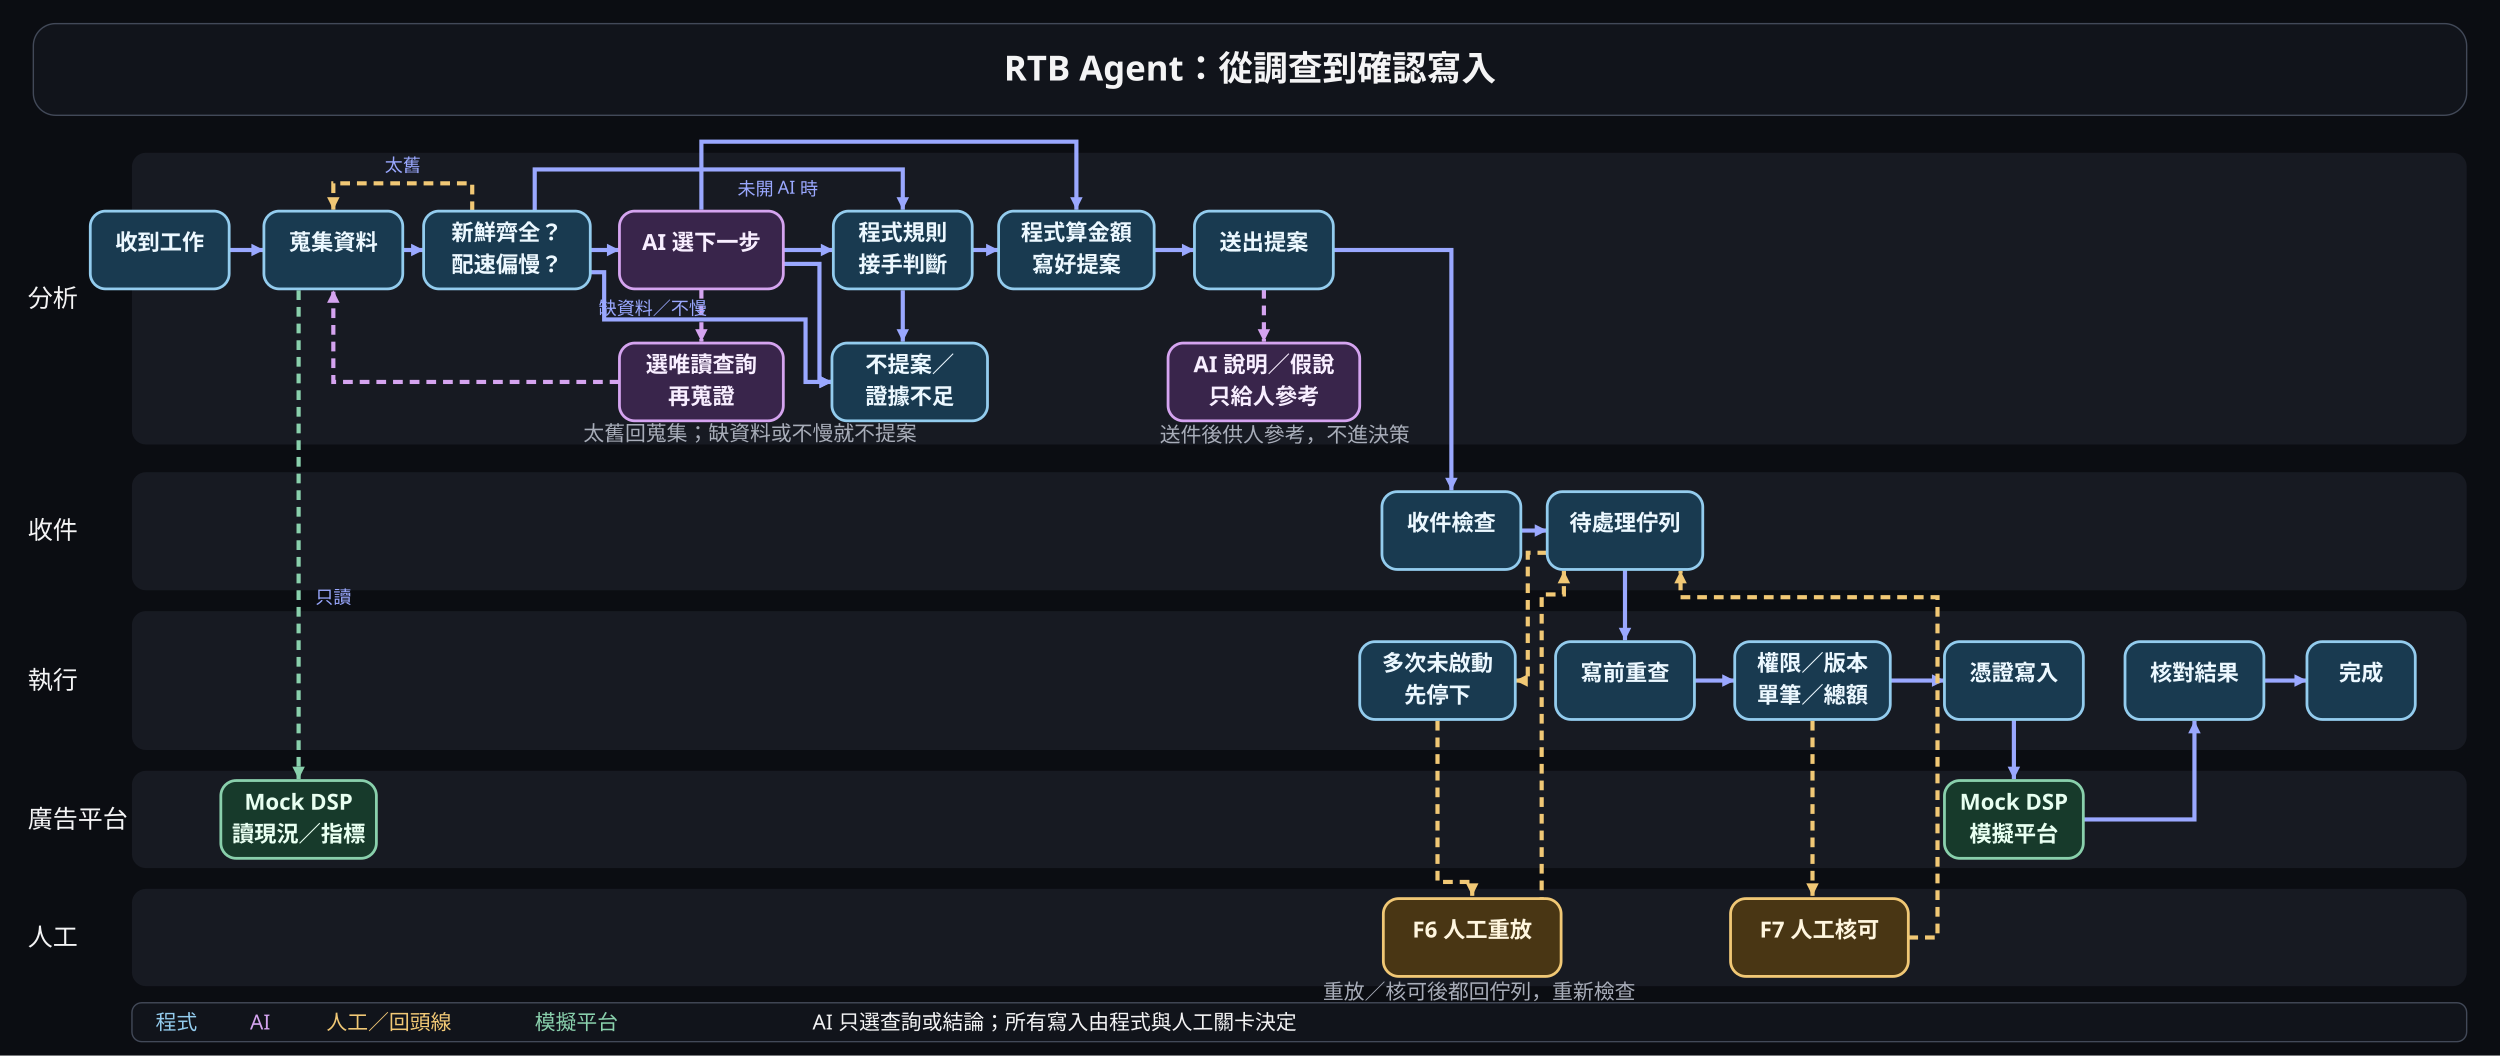
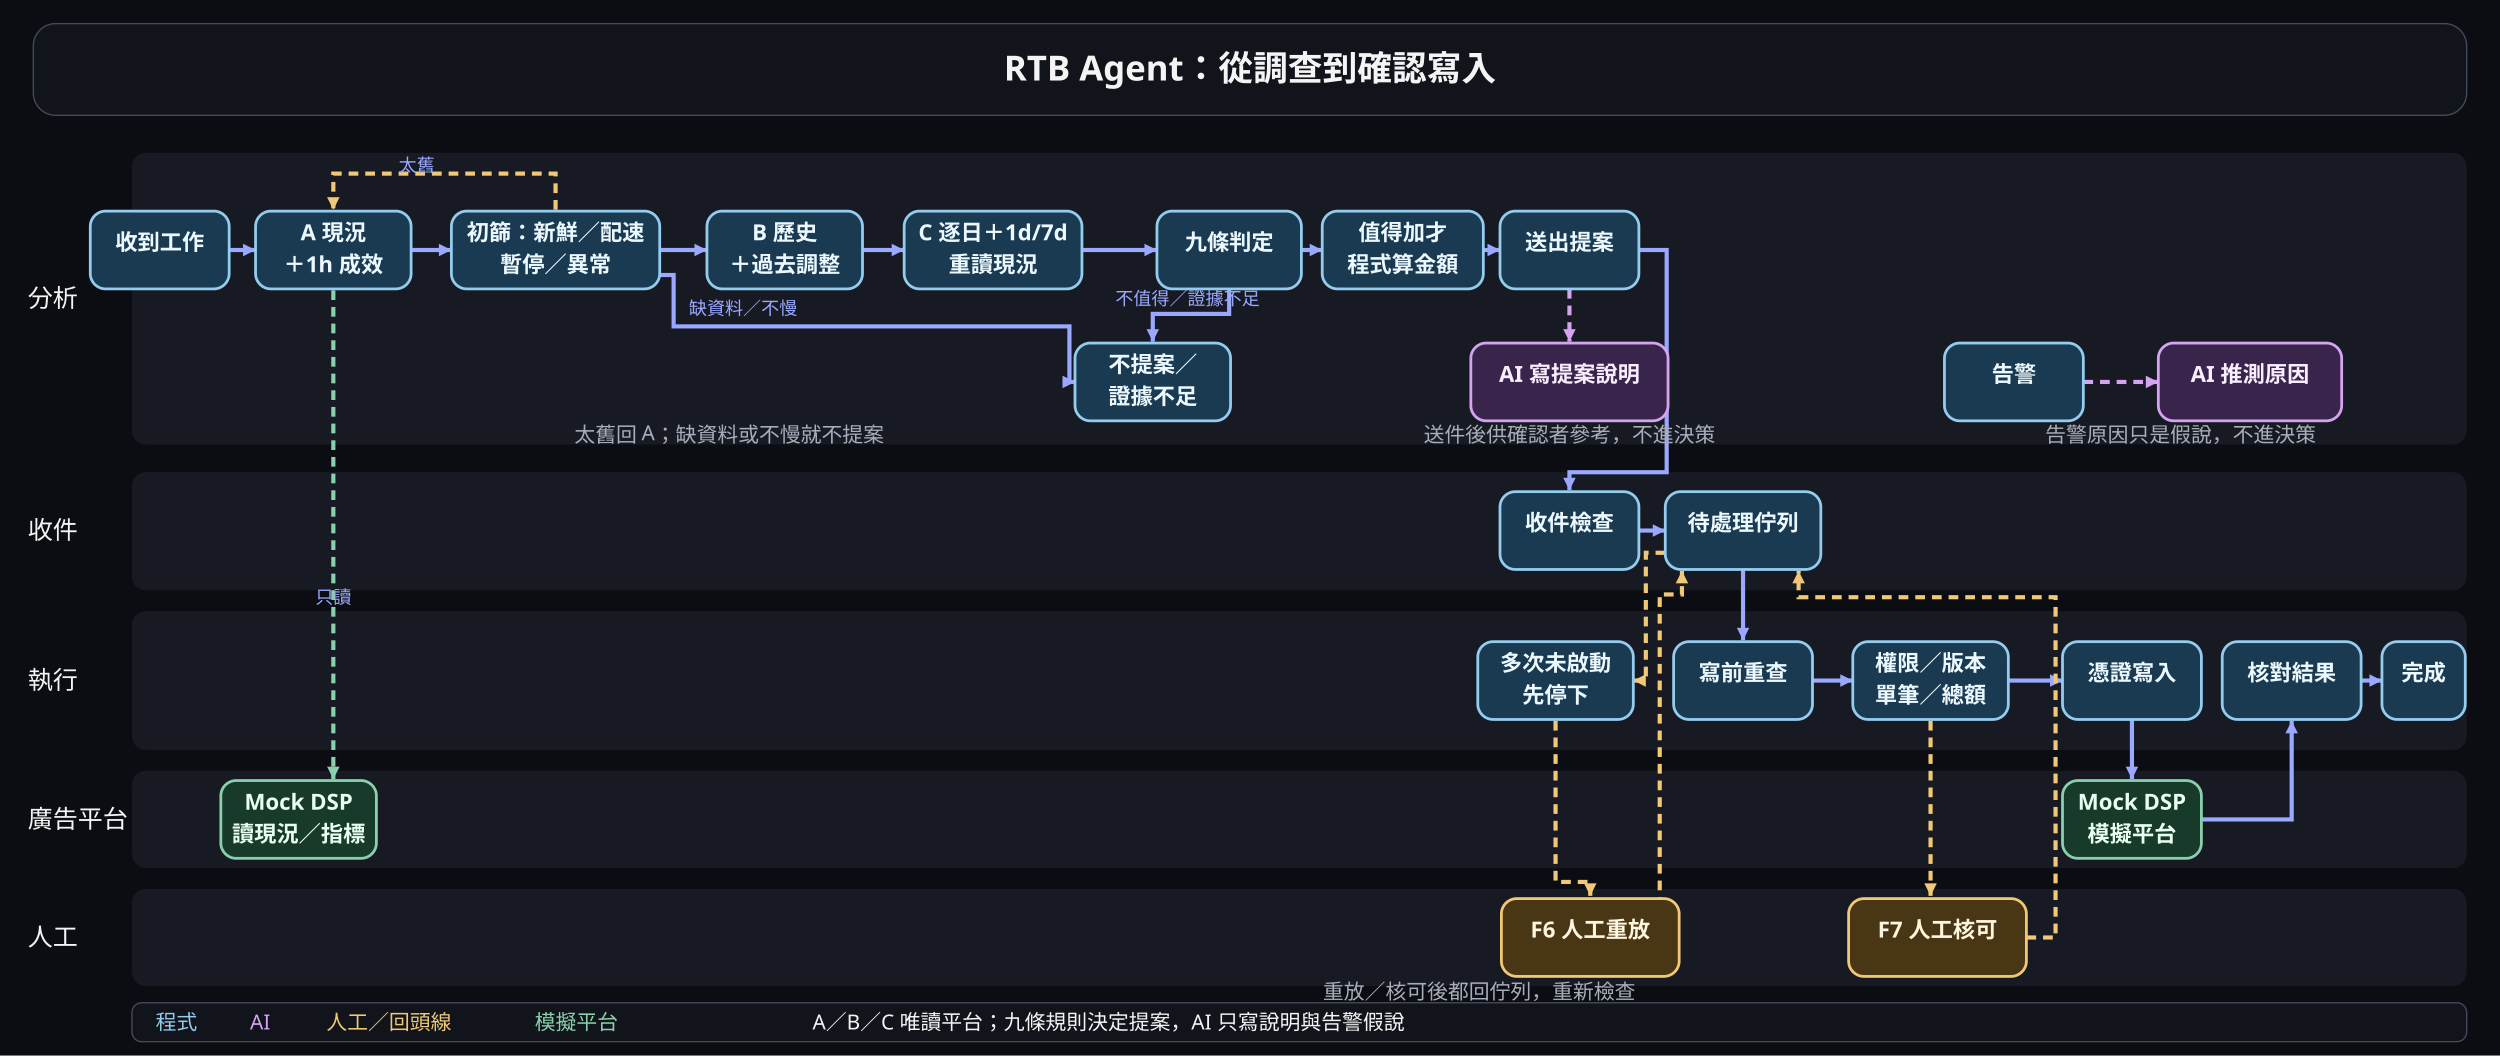
<svg xmlns="http://www.w3.org/2000/svg" width="1800" height="760" viewBox="0 0 1800 760" role="img" aria-labelledby="title desc" font-family="Hiragino Sans GB, sans-serif">
  <defs>
    <marker id="arrow-read" markerWidth="3" markerHeight="3" refX="8" refY="4" orient="auto" viewBox="0 0 8 8">
      <path d="M0 0L8 4L0 8Z" fill="#89d0ac" />
-     </marker>
-   </defs>
-   <defs>
-     <marker id="arrow-query" markerWidth="3" markerHeight="3" refX="8" refY="4" orient="auto" viewBox="0 0 8 8">
-       <path d="M0 0L8 4L0 8Z" fill="#d5a4f0" />
    </marker>
  </defs>
  <defs>
    <marker id="arrow-note" markerWidth="3" markerHeight="3" refX="8" refY="4" orient="auto" viewBox="0 0 8 8">
      <path d="M0 0L8 4L0 8Z" fill="#d5a4f0" />
    </marker>
  </defs>
  <defs>
    <marker id="arrow-main" markerWidth="3" markerHeight="3" refX="8" refY="4" orient="auto" viewBox="0 0 8 8">
      <path d="M0 0L8 4L0 8Z" fill="#9aa8ff" />
    </marker>
  </defs>
  <defs>
    <marker id="arrow-human" markerWidth="3" markerHeight="3" refX="8" refY="4" orient="auto" viewBox="0 0 8 8">
      <path d="M0 0L8 4L0 8Z" fill="#f1c875" />
    </marker>
  </defs>
  <defs>
    <marker id="arrow-branch" markerWidth="3" markerHeight="3" refX="8" refY="4" orient="auto" viewBox="0 0 8 8">
      <path d="M0 0L8 4L0 8Z" fill="#9aa8ff" />
    </marker>
  </defs>
  <defs>
    <marker id="arrow-back" markerWidth="3" markerHeight="3" refX="8" refY="4" orient="auto" viewBox="0 0 8 8">
      <path d="M0 0L8 4L0 8Z" fill="#f1c875" />
    </marker>
  </defs>
  <rect width="1800" height="760" fill="#0b0d12" />
  <rect x="24" y="17" width="1752" height="66" rx="16" fill="#11141b" stroke="#424958" />
  <text x="900" y="58" text-anchor="middle" fill="#f4f4f5" font-size="25" font-weight="700">RTB Agent：從調查到確認寫入</text>
  <rect x="95" y="110" width="1681" height="210" rx="10" fill="#171a22" />
  <text x="20" y="221" fill="#f4f4f5" font-size="18">分析</text>
  <rect x="95" y="340" width="1681" height="85" rx="10" fill="#171a22" />
  <text x="20" y="388" fill="#f4f4f5" font-size="18">收件</text>
  <rect x="95" y="440" width="1681" height="100" rx="10" fill="#171a22" />
  <text x="20" y="496" fill="#f4f4f5" font-size="18">執行</text>
  <rect x="95" y="555" width="1681" height="70" rx="10" fill="#171a22" />
  <text x="20" y="596" fill="#f4f4f5" font-size="18">廣告平台</text>
  <rect x="95" y="640" width="1681" height="70" rx="10" fill="#171a22" />
  <text x="20" y="681" fill="#f4f4f5" font-size="18">人工</text>
-   <polyline points="165,180 190,180" fill="none" stroke="#9aa8ff" stroke-width="3" marker-end="url(#arrow-main)" />
-   <polyline points="215,209 215,561" fill="none" stroke="#89d0ac" stroke-width="3" stroke-dasharray="7 5" marker-end="url(#arrow-read)" />
-   <polyline points="290,180 305,180" fill="none" stroke="#9aa8ff" stroke-width="3" marker-end="url(#arrow-main)" />
-   <polyline points="425,180 446,180" fill="none" stroke="#9aa8ff" stroke-width="3" marker-end="url(#arrow-main)" />
-   <polyline points="340,152 340,132 240,132 240,151" fill="none" stroke="#f1c875" stroke-width="3" stroke-dasharray="7 5" marker-end="url(#arrow-back)" />
-   <polyline points="425,196 435,196 435,230 580,230 580,275 599,275" fill="none" stroke="#9aa8ff" stroke-width="3" marker-end="url(#arrow-branch)" />
-   <polyline points="385,152 385,122 650,122 650,151" fill="none" stroke="#9aa8ff" stroke-width="3" marker-end="url(#arrow-branch)" />
-   <polyline points="564,180 600,180" fill="none" stroke="#9aa8ff" stroke-width="3" marker-end="url(#arrow-branch)" />
-   <polyline points="505,151 505,102 775,102 775,151" fill="none" stroke="#9aa8ff" stroke-width="3" marker-end="url(#arrow-main)" />
-   <polyline points="505,208 505,246" fill="none" stroke="#d5a4f0" stroke-width="3" stroke-dasharray="7 5" marker-end="url(#arrow-query)" />
-   <polyline points="446,275 240,275 240,209" fill="none" stroke="#d5a4f0" stroke-width="3" stroke-dasharray="7 5" marker-end="url(#arrow-query)" />
-   <polyline points="564,190 590,190 590,275 599,275" fill="none" stroke="#9aa8ff" stroke-width="3" marker-end="url(#arrow-branch)" />
-   <polyline points="700,180 719,180" fill="none" stroke="#9aa8ff" stroke-width="3" marker-end="url(#arrow-branch)" />
-   <polyline points="650,209 650,246" fill="none" stroke="#9aa8ff" stroke-width="3" marker-end="url(#arrow-branch)" />
-   <polyline points="831,180 860,180" fill="none" stroke="#9aa8ff" stroke-width="3" marker-end="url(#arrow-main)" />
-   <polyline points="910,208 910,246" fill="none" stroke="#d5a4f0" stroke-width="3" stroke-dasharray="7 5" marker-end="url(#arrow-note)" />
-   <polyline points="960,180 1045,180 1045,353" fill="none" stroke="#9aa8ff" stroke-width="3" marker-end="url(#arrow-main)" />
-   <polyline points="1095,382 1114,382" fill="none" stroke="#9aa8ff" stroke-width="3" marker-end="url(#arrow-main)" />
-   <polyline points="1170,410 1170,461" fill="none" stroke="#9aa8ff" stroke-width="3" marker-end="url(#arrow-main)" />
-   <polyline points="1220,490 1249,490" fill="none" stroke="#9aa8ff" stroke-width="3" marker-end="url(#arrow-main)" />
-   <polyline points="1361,490 1400,490" fill="none" stroke="#9aa8ff" stroke-width="3" marker-end="url(#arrow-main)" />
-   <polyline points="1450,518 1450,561" fill="none" stroke="#9aa8ff" stroke-width="3" marker-end="url(#arrow-main)" />
-   <polyline points="1500,590 1580,590 1580,519" fill="none" stroke="#9aa8ff" stroke-width="3" marker-end="url(#arrow-main)" />
-   <polyline points="1630,490 1661,490" fill="none" stroke="#9aa8ff" stroke-width="3" marker-end="url(#arrow-main)" />
-   <polyline points="1114,398 1100,398 1100,490 1091,490" fill="none" stroke="#f1c875" stroke-width="3" stroke-dasharray="7 5" marker-end="url(#arrow-human)" />
-   <polyline points="1035,519 1035,635 1060,635 1060,645" fill="none" stroke="#f1c875" stroke-width="3" stroke-dasharray="7 5" marker-end="url(#arrow-human)" />
-   <polyline points="1124,675 1110,675 1110,428 1126,428 1126,411" fill="none" stroke="#f1c875" stroke-width="3" stroke-dasharray="7 5" marker-end="url(#arrow-human)" />
-   <polyline points="1305,519 1305,645" fill="none" stroke="#f1c875" stroke-width="3" stroke-dasharray="7 5" marker-end="url(#arrow-human)" />
-   <polyline points="1374,675 1395,675 1395,430 1210,430 1210,411" fill="none" stroke="#f1c875" stroke-width="3" stroke-dasharray="7 5" marker-end="url(#arrow-human)" />
+   <polyline points="165,180 184,180" fill="none" stroke="#9aa8ff" stroke-width="3" marker-end="url(#arrow-main)" />
+   <polyline points="240,209 240,561" fill="none" stroke="#89d0ac" stroke-width="3" stroke-dasharray="7 5" marker-end="url(#arrow-read)" />
+   <polyline points="296,180 325,180" fill="none" stroke="#9aa8ff" stroke-width="3" marker-end="url(#arrow-main)" />
+   <polyline points="475,180 509,180" fill="none" stroke="#9aa8ff" stroke-width="3" marker-end="url(#arrow-main)" />
+   <polyline points="400,151 400,125 240,125 240,151" fill="none" stroke="#f1c875" stroke-width="3" stroke-dasharray="7 5" marker-end="url(#arrow-back)" />
+   <polyline points="475,198 485,198 485,235 770,235 770,275 774,275" fill="none" stroke="#9aa8ff" stroke-width="3" marker-end="url(#arrow-branch)" />
+   <polyline points="621,180 651,180" fill="none" stroke="#9aa8ff" stroke-width="3" marker-end="url(#arrow-main)" />
+   <polyline points="779,180 833,180" fill="none" stroke="#9aa8ff" stroke-width="3" marker-end="url(#arrow-main)" />
+   <polyline points="885,208 885,226 830,226 830,246" fill="none" stroke="#9aa8ff" stroke-width="3" marker-end="url(#arrow-branch)" />
+   <polyline points="937,180 952,180" fill="none" stroke="#9aa8ff" stroke-width="3" marker-end="url(#arrow-main)" />
+   <polyline points="1068,180 1080,180" fill="none" stroke="#9aa8ff" stroke-width="3" marker-end="url(#arrow-main)" />
+   <polyline points="1130,208 1130,246" fill="none" stroke="#d5a4f0" stroke-width="3" stroke-dasharray="7 5" marker-end="url(#arrow-note)" />
+   <polyline points="1500,275 1554,275" fill="none" stroke="#d5a4f0" stroke-width="3" stroke-dasharray="7 5" marker-end="url(#arrow-note)" />
+   <polyline points="1180,180 1200,180 1200,340 1130,340 1130,353" fill="none" stroke="#9aa8ff" stroke-width="3" marker-end="url(#arrow-main)" />
+   <polyline points="1180,382 1199,382" fill="none" stroke="#9aa8ff" stroke-width="3" marker-end="url(#arrow-main)" />
+   <polyline points="1255,410 1255,461" fill="none" stroke="#9aa8ff" stroke-width="3" marker-end="url(#arrow-main)" />
+   <polyline points="1305,490 1334,490" fill="none" stroke="#9aa8ff" stroke-width="3" marker-end="url(#arrow-main)" />
+   <polyline points="1446,490 1485,490" fill="none" stroke="#9aa8ff" stroke-width="3" marker-end="url(#arrow-main)" />
+   <polyline points="1535,518 1535,561" fill="none" stroke="#9aa8ff" stroke-width="3" marker-end="url(#arrow-main)" />
+   <polyline points="1585,590 1650,590 1650,519" fill="none" stroke="#9aa8ff" stroke-width="3" marker-end="url(#arrow-main)" />
+   <polyline points="1700,490 1715,490" fill="none" stroke="#9aa8ff" stroke-width="3" marker-end="url(#arrow-main)" />
+   <polyline points="1199,398 1185,398 1185,490 1176,490" fill="none" stroke="#f1c875" stroke-width="3" stroke-dasharray="7 5" marker-end="url(#arrow-human)" />
+   <polyline points="1120,519 1120,635 1145,635 1145,645" fill="none" stroke="#f1c875" stroke-width="3" stroke-dasharray="7 5" marker-end="url(#arrow-human)" />
+   <polyline points="1209,675 1195,675 1195,428 1211,428 1211,411" fill="none" stroke="#f1c875" stroke-width="3" stroke-dasharray="7 5" marker-end="url(#arrow-human)" />
+   <polyline points="1390,519 1390,645" fill="none" stroke="#f1c875" stroke-width="3" stroke-dasharray="7 5" marker-end="url(#arrow-human)" />
+   <polyline points="1459,675 1480,675 1480,430 1295,430 1295,411" fill="none" stroke="#f1c875" stroke-width="3" stroke-dasharray="7 5" marker-end="url(#arrow-human)" />
  <rect x="65" y="152" width="100" height="56" rx="11" fill="#193a50" stroke="#93ccee" stroke-width="2" />
  <g fill="#ecf8ff" font-size="16" font-weight="700">
    <text x="115" y="180" text-anchor="middle">收到工作</text>
  </g>
-   <rect x="190" y="152" width="100" height="56" rx="11" fill="#193a50" stroke="#93ccee" stroke-width="2" />
+   <rect x="184" y="152" width="112" height="56" rx="11" fill="#193a50" stroke="#93ccee" stroke-width="2" />
  <g fill="#ecf8ff" font-size="16" font-weight="700">
-     <text x="240" y="180" text-anchor="middle">蒐集資料</text>
+     <text x="240" y="173" text-anchor="middle">A 現況</text>
+     <text x="240" y="196" text-anchor="middle">＋1h 成效</text>
  </g>
-   <rect x="305" y="152" width="120" height="56" rx="11" fill="#193a50" stroke="#93ccee" stroke-width="2" />
+   <rect x="325" y="152" width="150" height="56" rx="11" fill="#193a50" stroke="#93ccee" stroke-width="2" />
  <g fill="#ecf8ff" font-size="16" font-weight="700">
-     <text x="365" y="173" text-anchor="middle">新鮮齊全？</text>
-     <text x="365" y="196" text-anchor="middle">配速偏慢？</text>
+     <text x="400" y="173" text-anchor="middle">初篩：新鮮／配速</text>
+     <text x="400" y="196" text-anchor="middle">暫停／異常</text>
  </g>
-   <rect x="446" y="152" width="118" height="56" rx="11" fill="#39254b" stroke="#d5a4f0" stroke-width="2" />
+   <rect x="509" y="152" width="112" height="56" rx="11" fill="#193a50" stroke="#93ccee" stroke-width="2" />
+   <g fill="#ecf8ff" font-size="16" font-weight="700">
+     <text x="565" y="173" text-anchor="middle">B 歷史</text>
+     <text x="565" y="196" text-anchor="middle">＋過去調整</text>
+   </g>
+   <rect x="651" y="152" width="128" height="56" rx="11" fill="#193a50" stroke="#93ccee" stroke-width="2" />
+   <g fill="#ecf8ff" font-size="16" font-weight="700">
+     <text x="715" y="173" text-anchor="middle">C 逐日＋1d/7d</text>
+     <text x="715" y="196" text-anchor="middle">重讀現況</text>
+   </g>
+   <rect x="833" y="152" width="104" height="56" rx="11" fill="#193a50" stroke="#93ccee" stroke-width="2" />
+   <g fill="#ecf8ff" font-size="16" font-weight="700">
+     <text x="885" y="180" text-anchor="middle">九條判定</text>
+   </g>
+   <rect x="952" y="152" width="116" height="56" rx="11" fill="#193a50" stroke="#93ccee" stroke-width="2" />
+   <g fill="#ecf8ff" font-size="16" font-weight="700">
+     <text x="1010" y="173" text-anchor="middle">值得加才</text>
+     <text x="1010" y="196" text-anchor="middle">程式算金額</text>
+   </g>
+   <rect x="1080" y="152" width="100" height="56" rx="11" fill="#193a50" stroke="#93ccee" stroke-width="2" />
+   <g fill="#ecf8ff" font-size="16" font-weight="700">
+     <text x="1130" y="180" text-anchor="middle">送出提案</text>
+   </g>
+   <rect x="774" y="247" width="112" height="56" rx="11" fill="#193a50" stroke="#93ccee" stroke-width="2" />
+   <g fill="#ecf8ff" font-size="16" font-weight="700">
+     <text x="830" y="268" text-anchor="middle">不提案／</text>
+     <text x="830" y="291" text-anchor="middle">證據不足</text>
+   </g>
+   <rect x="1059" y="247" width="142" height="56" rx="11" fill="#39254b" stroke="#d5a4f0" stroke-width="2" />
  <g fill="#f8eeff" font-size="16" font-weight="700">
-     <text x="505" y="180" text-anchor="middle">AI 選下一步</text>
+     <text x="1130" y="275" text-anchor="middle">AI 寫提案說明</text>
  </g>
-   <rect x="600" y="152" width="100" height="56" rx="11" fill="#193a50" stroke="#93ccee" stroke-width="2" />
+   <rect x="1400" y="247" width="100" height="56" rx="11" fill="#193a50" stroke="#93ccee" stroke-width="2" />
  <g fill="#ecf8ff" font-size="16" font-weight="700">
-     <text x="650" y="173" text-anchor="middle">程式規則</text>
-     <text x="650" y="196" text-anchor="middle">接手判斷</text>
+     <text x="1450" y="275" text-anchor="middle">告警</text>
  </g>
-   <rect x="719" y="152" width="112" height="56" rx="11" fill="#193a50" stroke="#93ccee" stroke-width="2" />
+   <rect x="1554" y="247" width="132" height="56" rx="11" fill="#39254b" stroke="#d5a4f0" stroke-width="2" />
+   <g fill="#f8eeff" font-size="16" font-weight="700">
+     <text x="1620" y="275" text-anchor="middle">AI 推測原因</text>
+   </g>
+   <rect x="1080" y="354" width="100" height="56" rx="11" fill="#193a50" stroke="#93ccee" stroke-width="2" />
  <g fill="#ecf8ff" font-size="16" font-weight="700">
-     <text x="775" y="173" text-anchor="middle">程式算金額</text>
-     <text x="775" y="196" text-anchor="middle">寫好提案</text>
+     <text x="1130" y="382" text-anchor="middle">收件檢查</text>
  </g>
-   <rect x="860" y="152" width="100" height="56" rx="11" fill="#193a50" stroke="#93ccee" stroke-width="2" />
+   <rect x="1199" y="354" width="112" height="56" rx="11" fill="#193a50" stroke="#93ccee" stroke-width="2" />
  <g fill="#ecf8ff" font-size="16" font-weight="700">
-     <text x="910" y="180" text-anchor="middle">送出提案</text>
+     <text x="1255" y="382" text-anchor="middle">待處理佇列</text>
  </g>
-   <rect x="446" y="247" width="118" height="56" rx="11" fill="#39254b" stroke="#d5a4f0" stroke-width="2" />
-   <g fill="#f8eeff" font-size="16" font-weight="700">
-     <text x="505" y="268" text-anchor="middle">選唯讀查詢</text>
-     <text x="505" y="291" text-anchor="middle">再蒐證</text>
+   <rect x="1064" y="462" width="112" height="56" rx="11" fill="#193a50" stroke="#93ccee" stroke-width="2" />
+   <g fill="#ecf8ff" font-size="16" font-weight="700">
+     <text x="1120" y="483" text-anchor="middle">多次未啟動</text>
+     <text x="1120" y="506" text-anchor="middle">先停下</text>
  </g>
-   <rect x="599" y="247" width="112" height="56" rx="11" fill="#193a50" stroke="#93ccee" stroke-width="2" />
+   <rect x="1205" y="462" width="100" height="56" rx="11" fill="#193a50" stroke="#93ccee" stroke-width="2" />
  <g fill="#ecf8ff" font-size="16" font-weight="700">
-     <text x="655" y="268" text-anchor="middle">不提案／</text>
-     <text x="655" y="291" text-anchor="middle">證據不足</text>
+     <text x="1255" y="490" text-anchor="middle">寫前重查</text>
  </g>
-   <rect x="841" y="247" width="138" height="56" rx="11" fill="#39254b" stroke="#d5a4f0" stroke-width="2" />
-   <g fill="#f8eeff" font-size="16" font-weight="700">
-     <text x="910" y="268" text-anchor="middle">AI 說明／假說</text>
-     <text x="910" y="291" text-anchor="middle">只給人參考</text>
+   <rect x="1334" y="462" width="112" height="56" rx="11" fill="#193a50" stroke="#93ccee" stroke-width="2" />
+   <g fill="#ecf8ff" font-size="16" font-weight="700">
+     <text x="1390" y="483" text-anchor="middle">權限／版本</text>
+     <text x="1390" y="506" text-anchor="middle">單筆／總額</text>
  </g>
-   <rect x="995" y="354" width="100" height="56" rx="11" fill="#193a50" stroke="#93ccee" stroke-width="2" />
+   <rect x="1485" y="462" width="100" height="56" rx="11" fill="#193a50" stroke="#93ccee" stroke-width="2" />
  <g fill="#ecf8ff" font-size="16" font-weight="700">
-     <text x="1045" y="382" text-anchor="middle">收件檢查</text>
+     <text x="1535" y="490" text-anchor="middle">憑證寫入</text>
  </g>
-   <rect x="1114" y="354" width="112" height="56" rx="11" fill="#193a50" stroke="#93ccee" stroke-width="2" />
+   <rect x="1600" y="462" width="100" height="56" rx="11" fill="#193a50" stroke="#93ccee" stroke-width="2" />
  <g fill="#ecf8ff" font-size="16" font-weight="700">
-     <text x="1170" y="382" text-anchor="middle">待處理佇列</text>
+     <text x="1650" y="490" text-anchor="middle">核對結果</text>
  </g>
-   <rect x="979" y="462" width="112" height="56" rx="11" fill="#193a50" stroke="#93ccee" stroke-width="2" />
+   <rect x="1715" y="462" width="60" height="56" rx="11" fill="#193a50" stroke="#93ccee" stroke-width="2" />
  <g fill="#ecf8ff" font-size="16" font-weight="700">
-     <text x="1035" y="483" text-anchor="middle">多次未啟動</text>
-     <text x="1035" y="506" text-anchor="middle">先停下</text>
+     <text x="1745" y="490" text-anchor="middle">完成</text>
  </g>
-   <rect x="1120" y="462" width="100" height="56" rx="11" fill="#193a50" stroke="#93ccee" stroke-width="2" />
-   <g fill="#ecf8ff" font-size="16" font-weight="700">
-     <text x="1170" y="490" text-anchor="middle">寫前重查</text>
-   </g>
-   <rect x="1249" y="462" width="112" height="56" rx="11" fill="#193a50" stroke="#93ccee" stroke-width="2" />
-   <g fill="#ecf8ff" font-size="16" font-weight="700">
-     <text x="1305" y="483" text-anchor="middle">權限／版本</text>
-     <text x="1305" y="506" text-anchor="middle">單筆／總額</text>
-   </g>
-   <rect x="1400" y="462" width="100" height="56" rx="11" fill="#193a50" stroke="#93ccee" stroke-width="2" />
-   <g fill="#ecf8ff" font-size="16" font-weight="700">
-     <text x="1450" y="490" text-anchor="middle">憑證寫入</text>
-   </g>
-   <rect x="1530" y="462" width="100" height="56" rx="11" fill="#193a50" stroke="#93ccee" stroke-width="2" />
-   <g fill="#ecf8ff" font-size="16" font-weight="700">
-     <text x="1580" y="490" text-anchor="middle">核對結果</text>
-   </g>
-   <rect x="1661" y="462" width="78" height="56" rx="11" fill="#193a50" stroke="#93ccee" stroke-width="2" />
-   <g fill="#ecf8ff" font-size="16" font-weight="700">
-     <text x="1700" y="490" text-anchor="middle">完成</text>
-   </g>
-   <rect x="1400" y="562" width="100" height="56" rx="11" fill="#173a2b" stroke="#89d0ac" stroke-width="2" />
+   <rect x="1485" y="562" width="100" height="56" rx="11" fill="#173a2b" stroke="#89d0ac" stroke-width="2" />
  <g fill="#e8fff1" font-size="16" font-weight="700">
-     <text x="1450" y="583" text-anchor="middle">Mock DSP</text>
-     <text x="1450" y="606" text-anchor="middle">模擬平台</text>
+     <text x="1535" y="583" text-anchor="middle">Mock DSP</text>
+     <text x="1535" y="606" text-anchor="middle">模擬平台</text>
  </g>
  <rect x="159" y="562" width="112" height="56" rx="11" fill="#173a2b" stroke="#89d0ac" stroke-width="2" />
  <g fill="#e8fff1" font-size="16" font-weight="700">
    <text x="215" y="583" text-anchor="middle">Mock DSP</text>
    <text x="215" y="606" text-anchor="middle">讀現況／指標</text>
  </g>
-   <rect x="996" y="647" width="128" height="56" rx="11" fill="#493614" stroke="#f1c875" stroke-width="2" />
+   <rect x="1081" y="647" width="128" height="56" rx="11" fill="#493614" stroke="#f1c875" stroke-width="2" />
  <g fill="#fff6df" font-size="16" font-weight="700">
-     <text x="1060" y="675" text-anchor="middle">F6 人工重放</text>
+     <text x="1145" y="675" text-anchor="middle">F6 人工重放</text>
  </g>
-   <rect x="1246" y="647" width="128" height="56" rx="11" fill="#493614" stroke="#f1c875" stroke-width="2" />
+   <rect x="1331" y="647" width="128" height="56" rx="11" fill="#493614" stroke="#f1c875" stroke-width="2" />
  <g fill="#fff6df" font-size="16" font-weight="700">
-     <text x="1310" y="675" text-anchor="middle">F7 人工核可</text>
+     <text x="1395" y="675" text-anchor="middle">F7 人工核可</text>
  </g>
-   <text x="540" y="312" text-anchor="middle" dominant-baseline="middle" fill="#a8adb9" font-size="15">太舊回蒐集；缺資料或不慢就不提案</text>
-   <text x="925" y="313" text-anchor="middle" dominant-baseline="middle" fill="#a8adb9" font-size="15">送件後供人參考，不進決策</text>
+   <text x="525" y="313" text-anchor="middle" dominant-baseline="middle" fill="#a8adb9" font-size="15">太舊回 A；缺資料或不慢就不提案</text>
+   <text x="1130" y="313" text-anchor="middle" dominant-baseline="middle" fill="#a8adb9" font-size="15">送件後供確認者參考，不進決策</text>
+   <text x="1570" y="313" text-anchor="middle" dominant-baseline="middle" fill="#a8adb9" font-size="15">告警原因只是假說，不進決策</text>
  <text x="1065" y="714" text-anchor="middle" dominant-baseline="middle" fill="#a8adb9" font-size="15">重放／核可後都回佇列，重新檢查</text>
-   <text x="290" y="119" text-anchor="middle" dominant-baseline="middle" fill="#9aa8ff" font-size="13">太舊</text>
-   <text x="560" y="136" text-anchor="middle" dominant-baseline="middle" fill="#9aa8ff" font-size="13">未開 AI 時</text>
-   <text x="470" y="222" text-anchor="middle" dominant-baseline="middle" fill="#9aa8ff" font-size="13">缺資料／不慢</text>
+   <text x="300" y="119" text-anchor="middle" dominant-baseline="middle" fill="#9aa8ff" font-size="13">太舊</text>
+   <text x="535" y="222" text-anchor="middle" dominant-baseline="middle" fill="#9aa8ff" font-size="13">缺資料／不慢</text>
+   <text x="855" y="215" text-anchor="middle" dominant-baseline="middle" fill="#9aa8ff" font-size="13">不值得／證據不足</text>
  <text x="240" y="430" text-anchor="middle" dominant-baseline="middle" fill="#9aa8ff" font-size="13">只讀</text>
  <rect x="95" y="722" width="1681" height="28" rx="7" fill="#11141b" stroke="#424958" />
  <text x="112" y="736" dominant-baseline="middle" fill="#93ccee" font-size="15">程式</text>
  <text x="180" y="736" dominant-baseline="middle" fill="#d5a4f0" font-size="15">AI</text>
  <text x="235" y="736" dominant-baseline="middle" fill="#f1c875" font-size="15">人工／回頭線</text>
  <text x="385" y="736" dominant-baseline="middle" fill="#89d0ac" font-size="15">模擬平台</text>
-   <text x="585" y="736" dominant-baseline="middle" fill="#f4f4f5" font-size="15">AI 只選查詢或結論；所有寫入由程式與人工關卡決定</text>
+   <text x="585" y="736" dominant-baseline="middle" fill="#f4f4f5" font-size="15">A／B／C 唯讀平台；九條規則決定提案，AI 只寫說明與告警假說</text>
</svg>
